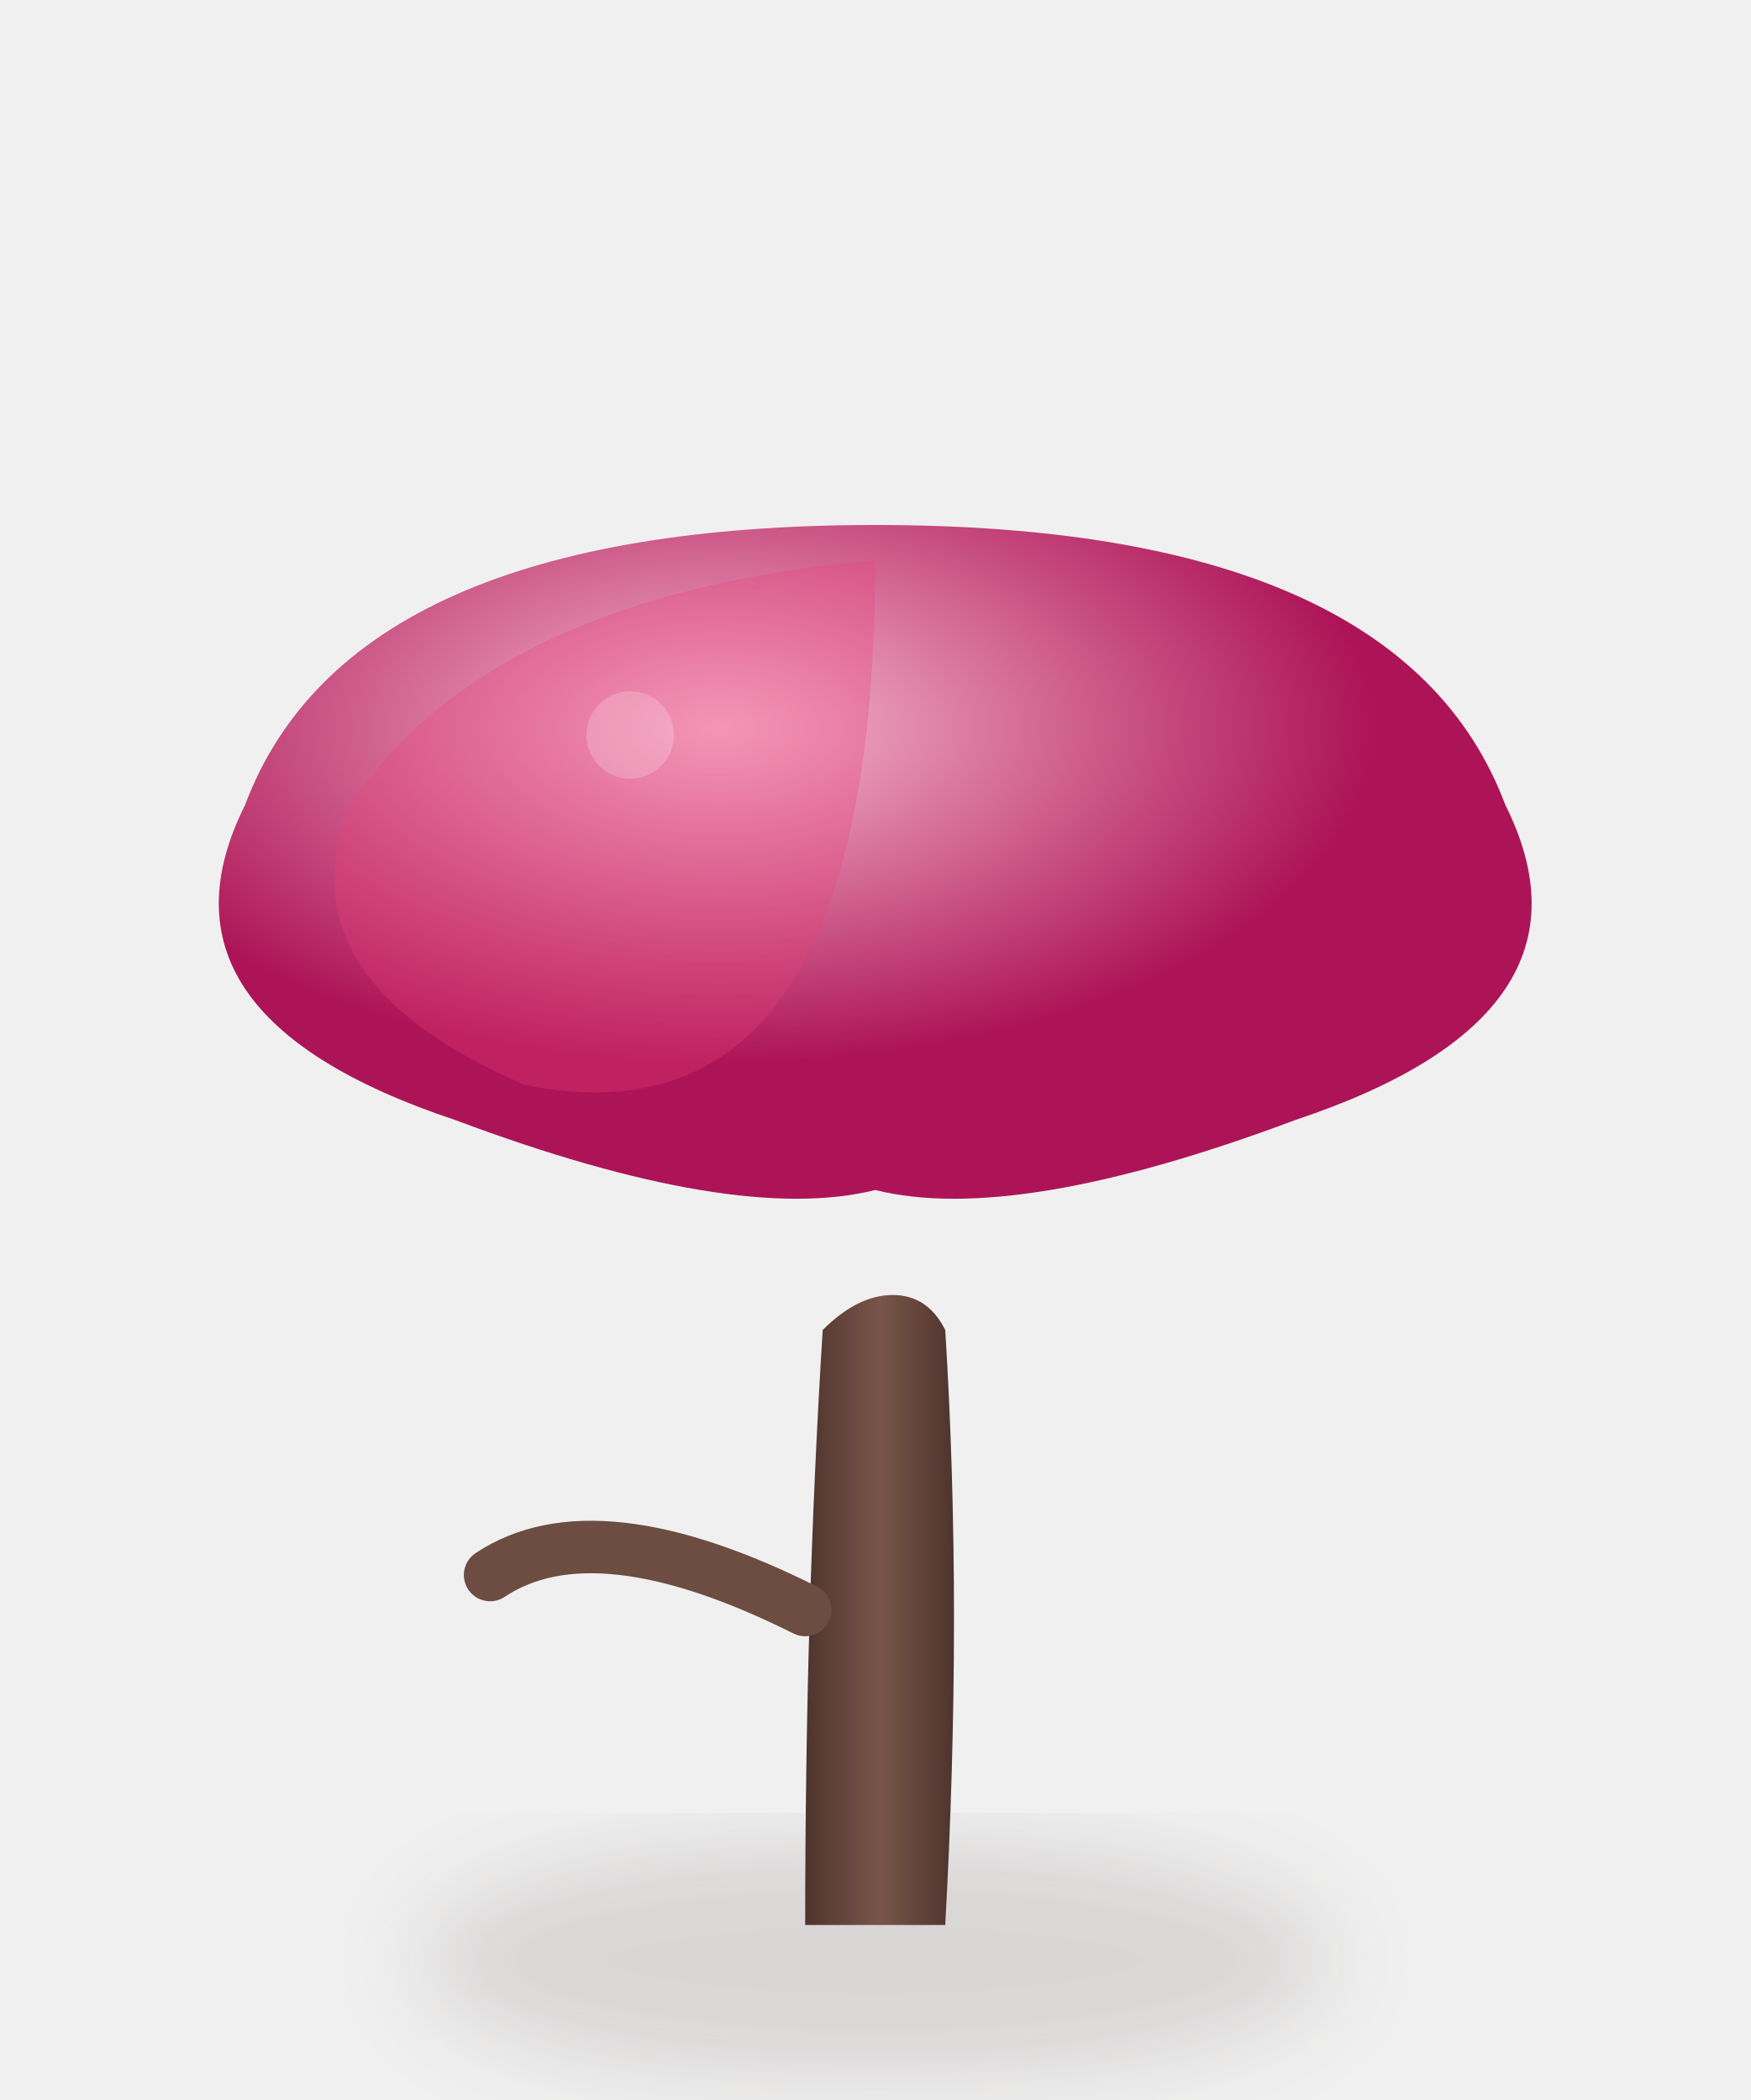
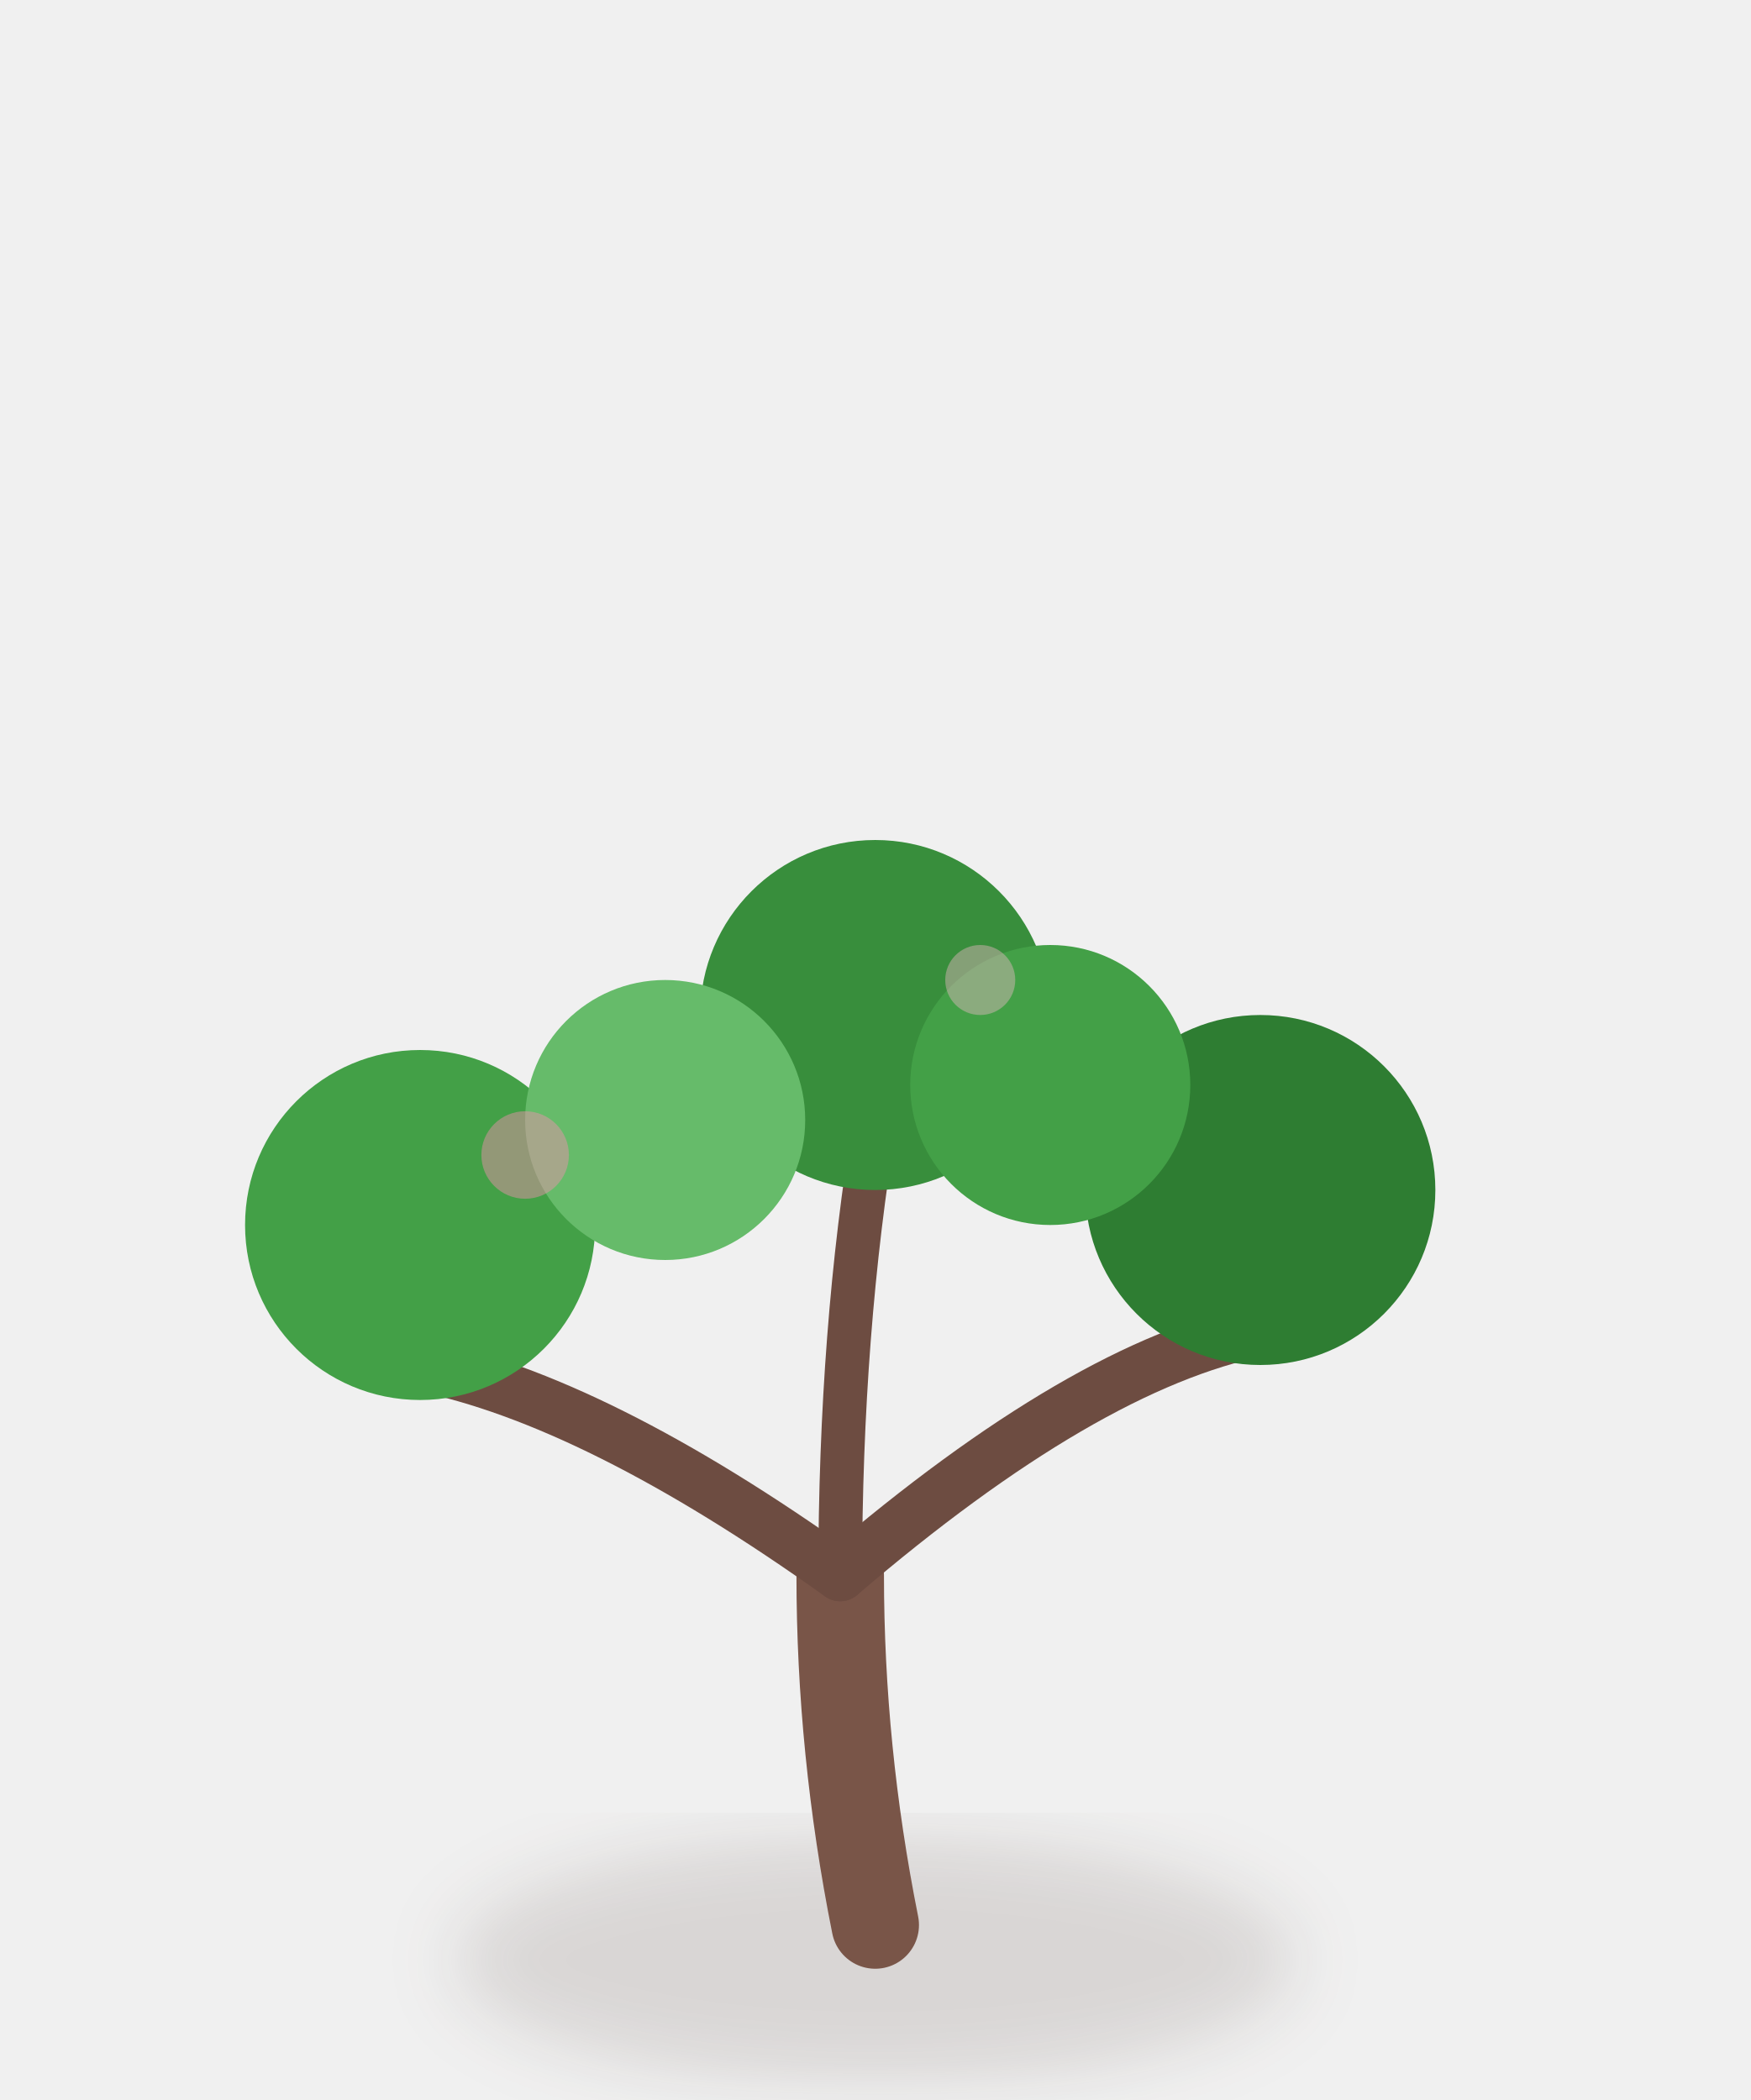
<svg xmlns="http://www.w3.org/2000/svg" viewBox="0 0 100 120">
  <defs>
-     <radialGradient id="cG" cx="38%" cy="30%">
-       <stop offset="0%" stop-color="#F8BBD0" />
-       <stop offset="100%" stop-color="#AD1457" />
-     </radialGradient>
-     <linearGradient id="tG" x1="0" y1="0" x2="1" y2="0">
-       <stop offset="0%" stop-color="#4E342E" />
-       <stop offset="50%" stop-color="#795548" />
-       <stop offset="100%" stop-color="#4E342E" />
-     </linearGradient>
    <filter id="s">
-       <feGaussianBlur stdDeviation="2.5" />
+       <feGaussianBlur stdDeviation="2" />
    </filter>
  </defs>
-   <ellipse cx="50" cy="112" rx="26" ry="7" fill="#3E2723" opacity="0.13" filter="url(#s)" />
-   <path d="M46 110 Q46 92 47 76 Q49 74 51 74 Q53 74 54 76 Q55 92 54 110Z" fill="url(#tG)" />
-   <path d="M46 92 Q34 86 28 90" stroke="#6D4C41" stroke-width="3" fill="none" stroke-linecap="round" />
-   <path d="M50 30 Q20 30 14 46 Q8 58 26 64 Q42 70 50 68 Q58 70 74 64 Q92 58 86 46 Q80 30 50 30Z" fill="url(#cG)" />
-   <path d="M50 32 Q28 34 20 46 Q16 56 30 62 Q50 66 50 32Z" fill="#EC407A" opacity="0.3" />
-   <circle cx="36" cy="42" r="2.5" fill="#fff" opacity="0.2" />
+   <ellipse cx="50" cy="112" rx="24" ry="7" fill="#3E2723" opacity="0.13" filter="url(#s)" />
+   <path d="M50 110 Q48 100 48 90" stroke="#795548" stroke-width="5" fill="none" stroke-linecap="round" />
+   <path d="M48 90 Q34 80 24 78" stroke="#6D4C41" stroke-width="3" fill="none" stroke-linecap="round" />
+   <path d="M48 90 Q62 78 72 76" stroke="#6D4C41" stroke-width="3" fill="none" stroke-linecap="round" />
+   <path d="M48 90 Q48 76 50 64" stroke="#6D4C41" stroke-width="2.5" fill="none" stroke-linecap="round" />
+   <circle cx="24" cy="70" r="10" fill="#43A047" />
+   <circle cx="50" cy="58" r="10" fill="#388E3C" />
+   <circle cx="72" cy="68" r="10" fill="#2E7D32" />
+   <circle cx="38" cy="64" r="8" fill="#66BB6A" />
+   <circle cx="60" cy="62" r="8" fill="#43A047" />
+   <circle cx="30" cy="66" r="2.5" fill="#F48FB1" opacity="0.45" />
+   <circle cx="56" cy="56" r="2" fill="#F8BBD0" opacity="0.4" />
</svg>
